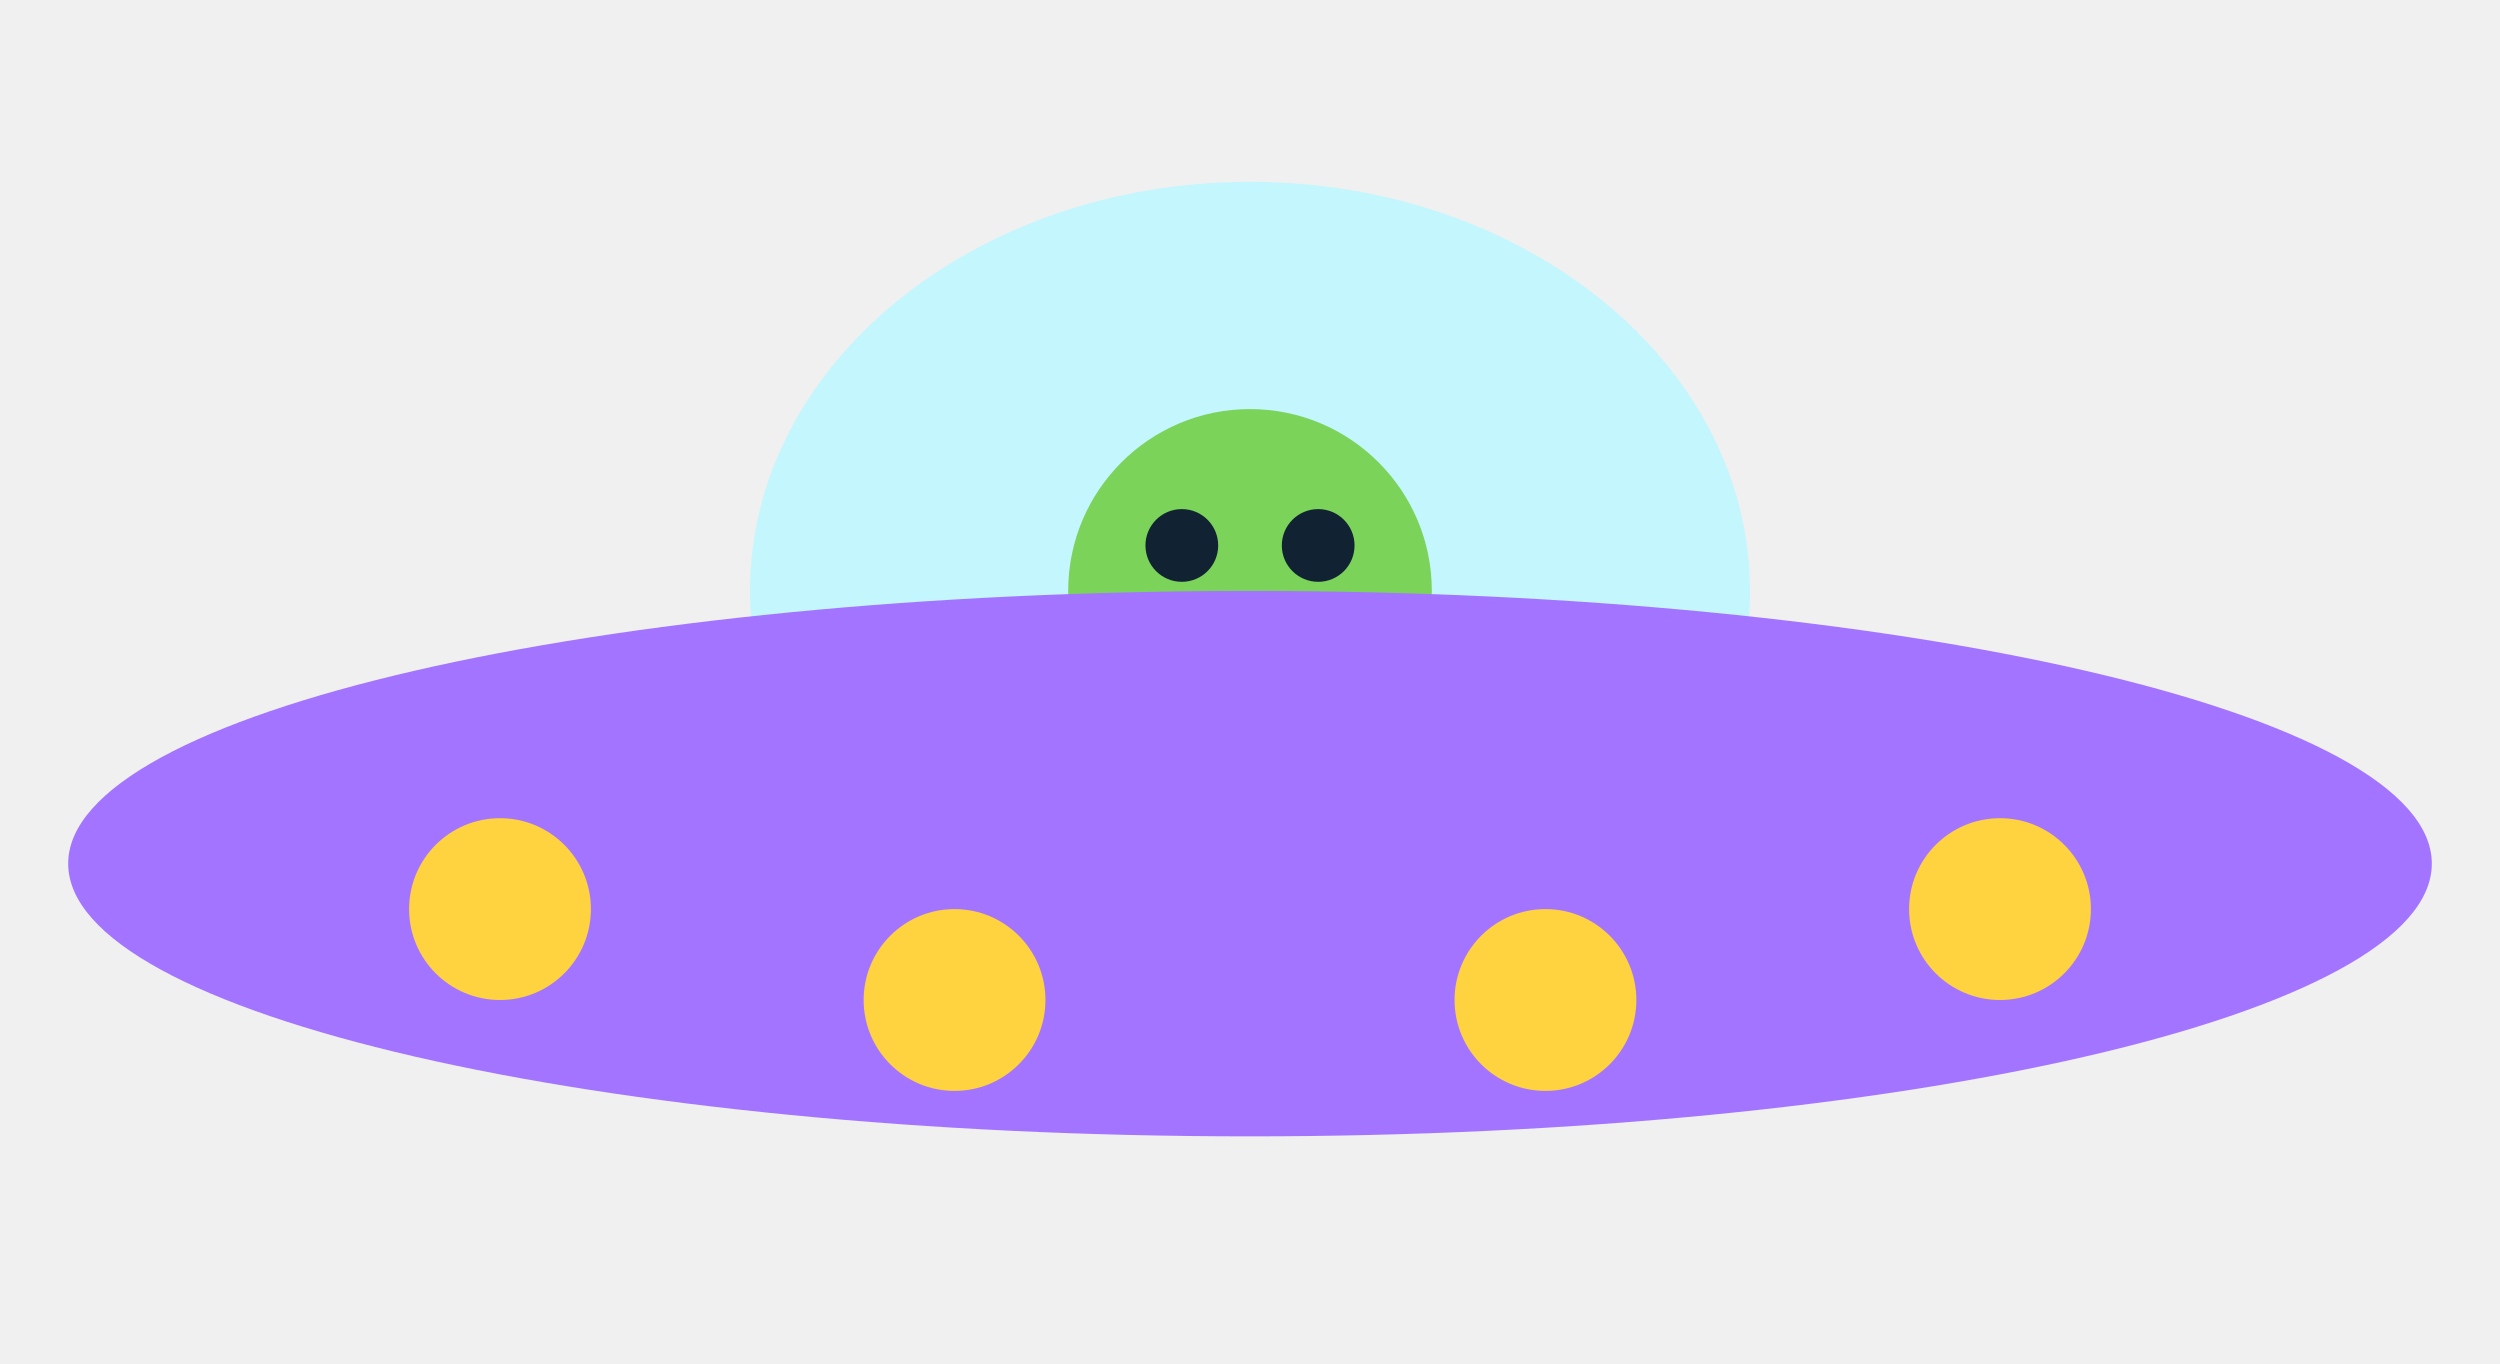
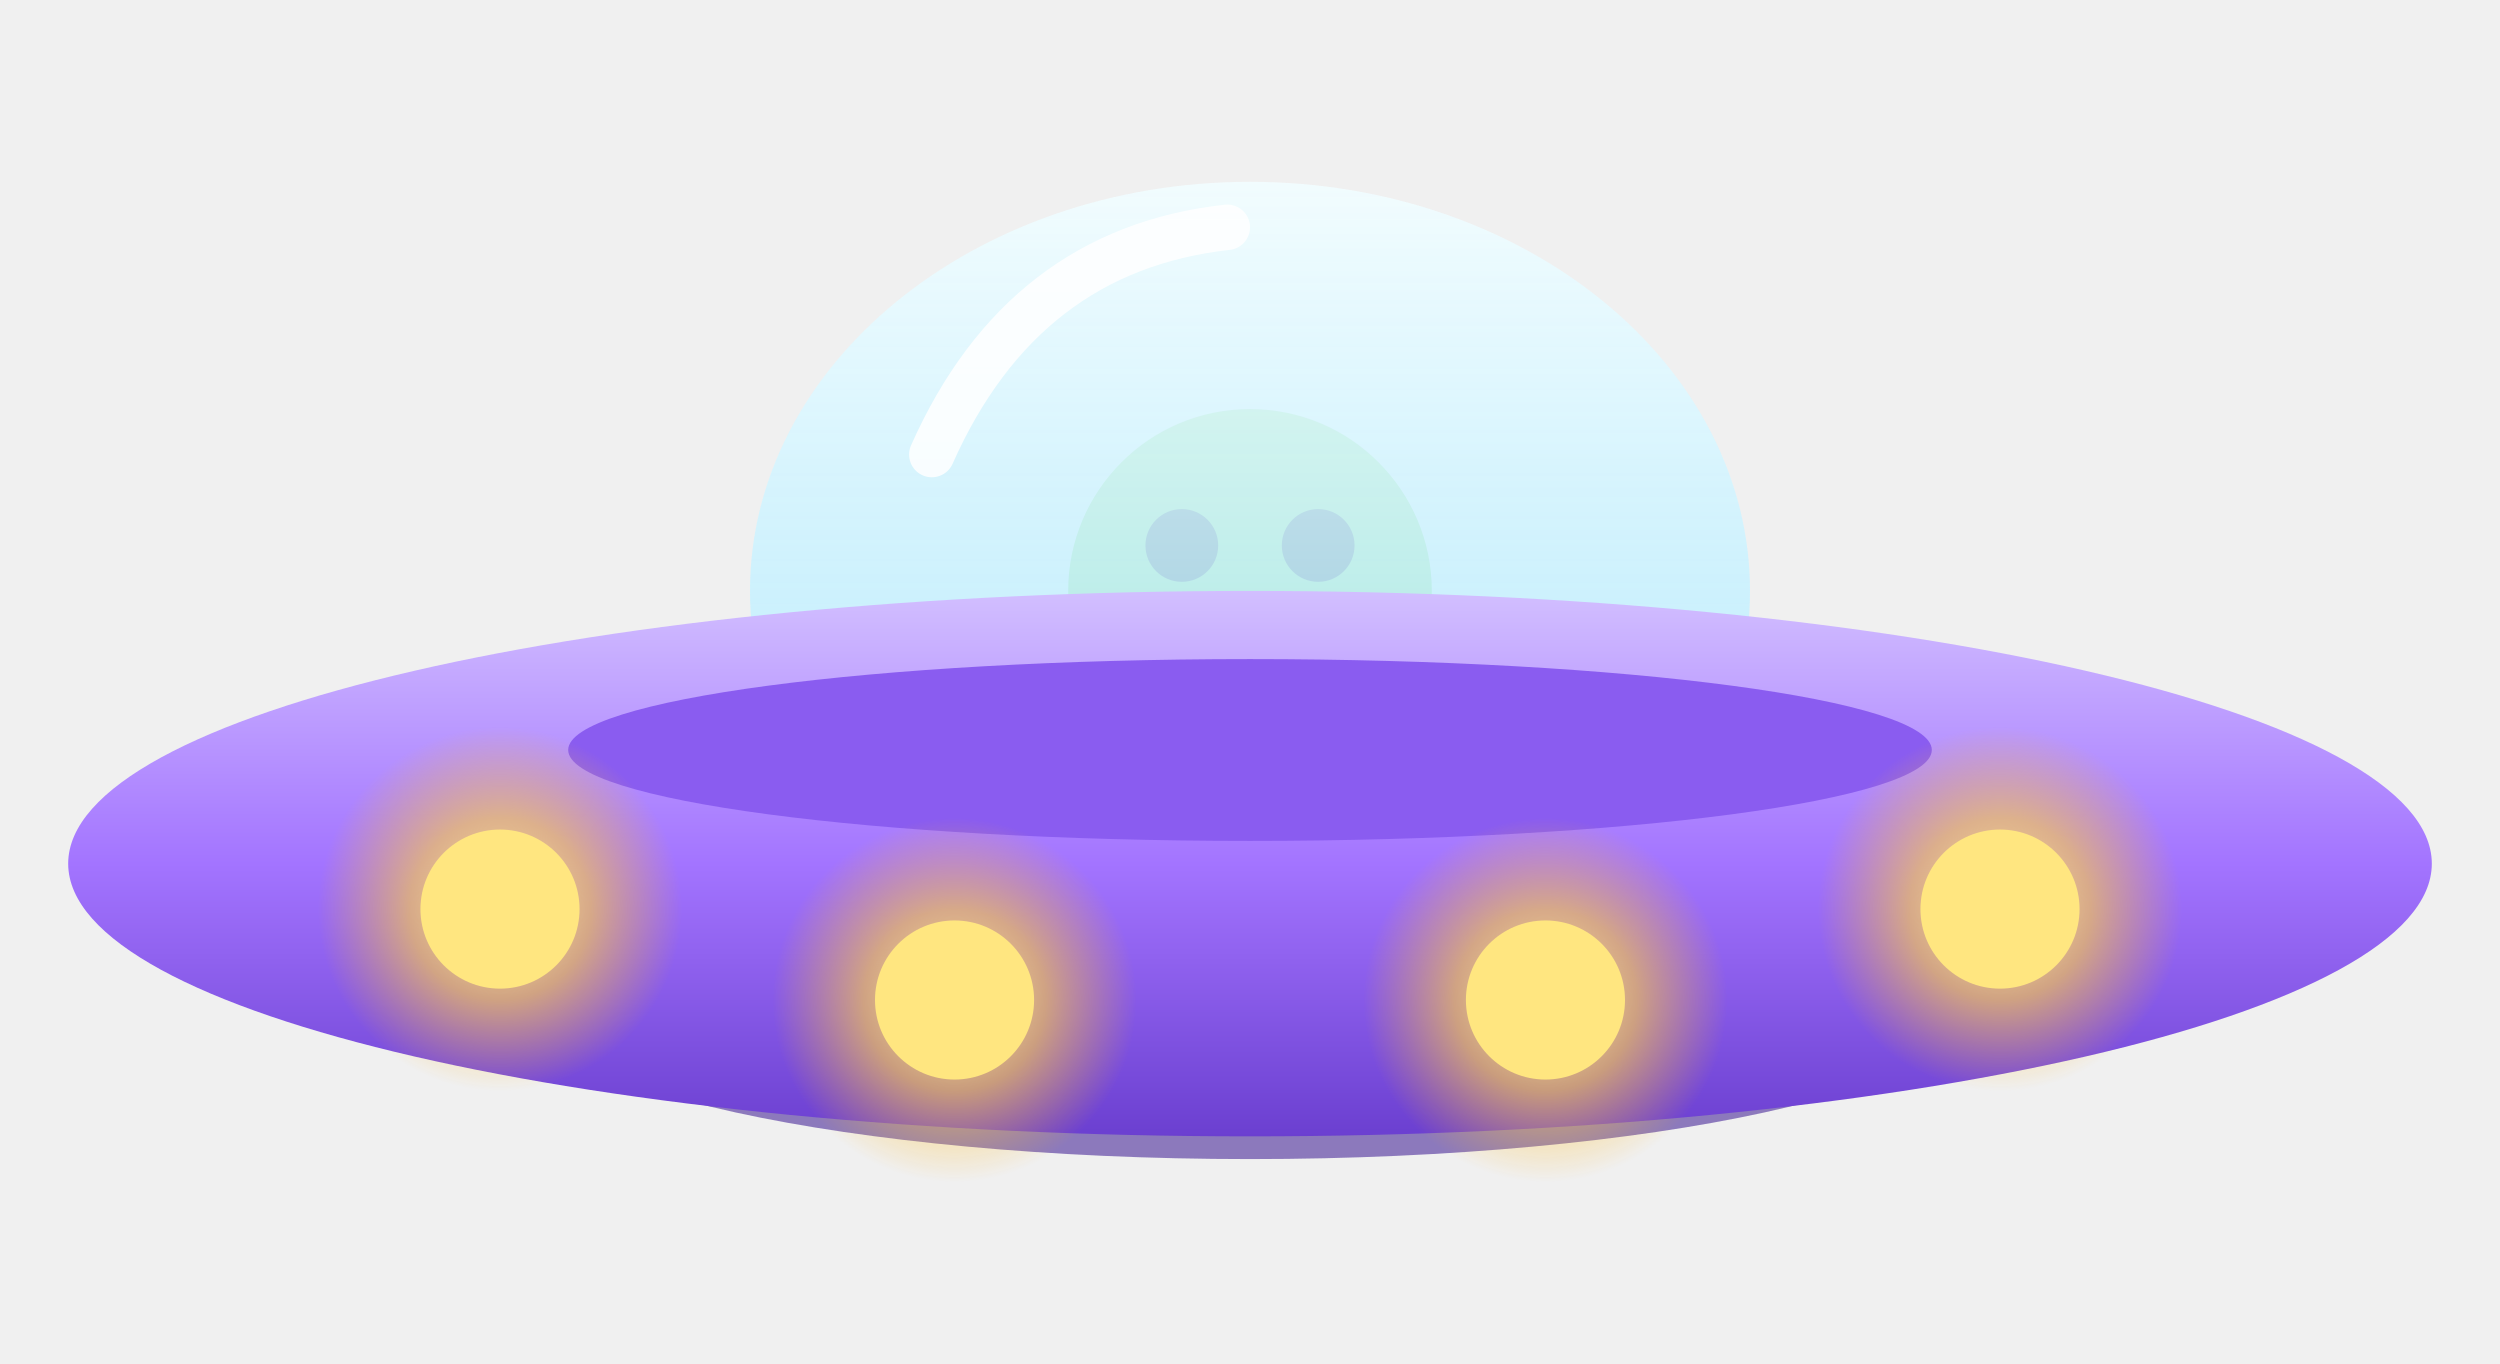
<svg xmlns="http://www.w3.org/2000/svg" viewBox="0 0 110 60" width="110" height="60">
-   <ellipse cx="55" cy="26" rx="22" ry="18" fill="#bff6ff" opacity="0.9" />
+   <defs>
+     <linearGradient id="ufD" x1="0" y1="0" x2="0" y2="1">
+       <stop offset="0.00" stop-color="#f2fdff" stop-opacity="0.95" />
+       <stop offset="1.00" stop-color="#9fe6ff" stop-opacity="0.8" />
+     </linearGradient>
+     <linearGradient id="ufS" x1="0" y1="0" x2="0" y2="1">
+       <stop offset="0.00" stop-color="#d2bfff" stop-opacity="1" />
+       <stop offset="0.50" stop-color="#a374ff" stop-opacity="1" />
+       <stop offset="1.00" stop-color="#6b3fd0" stop-opacity="1" />
+     </linearGradient>
+     <radialGradient id="ufL" cx="0.5" cy="0.5" r="0.5">
+       <stop offset="0.00" stop-color="#fff6c4" stop-opacity="1" />
+       <stop offset="0.50" stop-color="#ffd23f" stop-opacity="0.6" />
+       <stop offset="1.00" stop-color="#ffb627" stop-opacity="0" />
+     </radialGradient>
+   </defs>
  <circle cx="55" cy="26" r="8" fill="#7bd35a" />
  <circle cx="52" cy="24" r="1.6" fill="#123" />
  <circle cx="58" cy="24" r="1.6" fill="#123" />
-   <ellipse cx="55" cy="38" rx="52" ry="12" fill="#a374ff" />
-   <g fill="#ffd23f">
-     <circle cx="22" cy="40" r="4" />
-     <circle cx="42" cy="44" r="4" />
-     <circle cx="68" cy="44" r="4" />
-     <circle cx="88" cy="40" r="4" />
+   <ellipse cx="55" cy="26" rx="22" ry="18" fill="url(#ufD)" />
+   <path d="M41 20 Q45 11 54 10" stroke="#fff" stroke-width="2" fill="none" opacity="0.85" stroke-linecap="round" />
+   <ellipse cx="55" cy="44" rx="32" ry="7" fill="#4a2a9a" opacity="0.6" />
+   <ellipse cx="55" cy="38" rx="52" ry="12" fill="url(#ufS)" />
+   <ellipse cx="55" cy="33" rx="30" ry="4" fill="#8a5cf0" />
+   <g fill="url(#ufL)">
+     <circle cx="22" cy="40" r="8" />
+     <circle cx="42" cy="44" r="8" />
+     <circle cx="68" cy="44" r="8" />
+     <circle cx="88" cy="40" r="8" />
+   </g>
+   <g fill="#ffe680">
+     <circle cx="22" cy="40" r="3.5" />
+     <circle cx="42" cy="44" r="3.5" />
+     <circle cx="68" cy="44" r="3.5" />
+     <circle cx="88" cy="40" r="3.5" />
  </g>
</svg>
